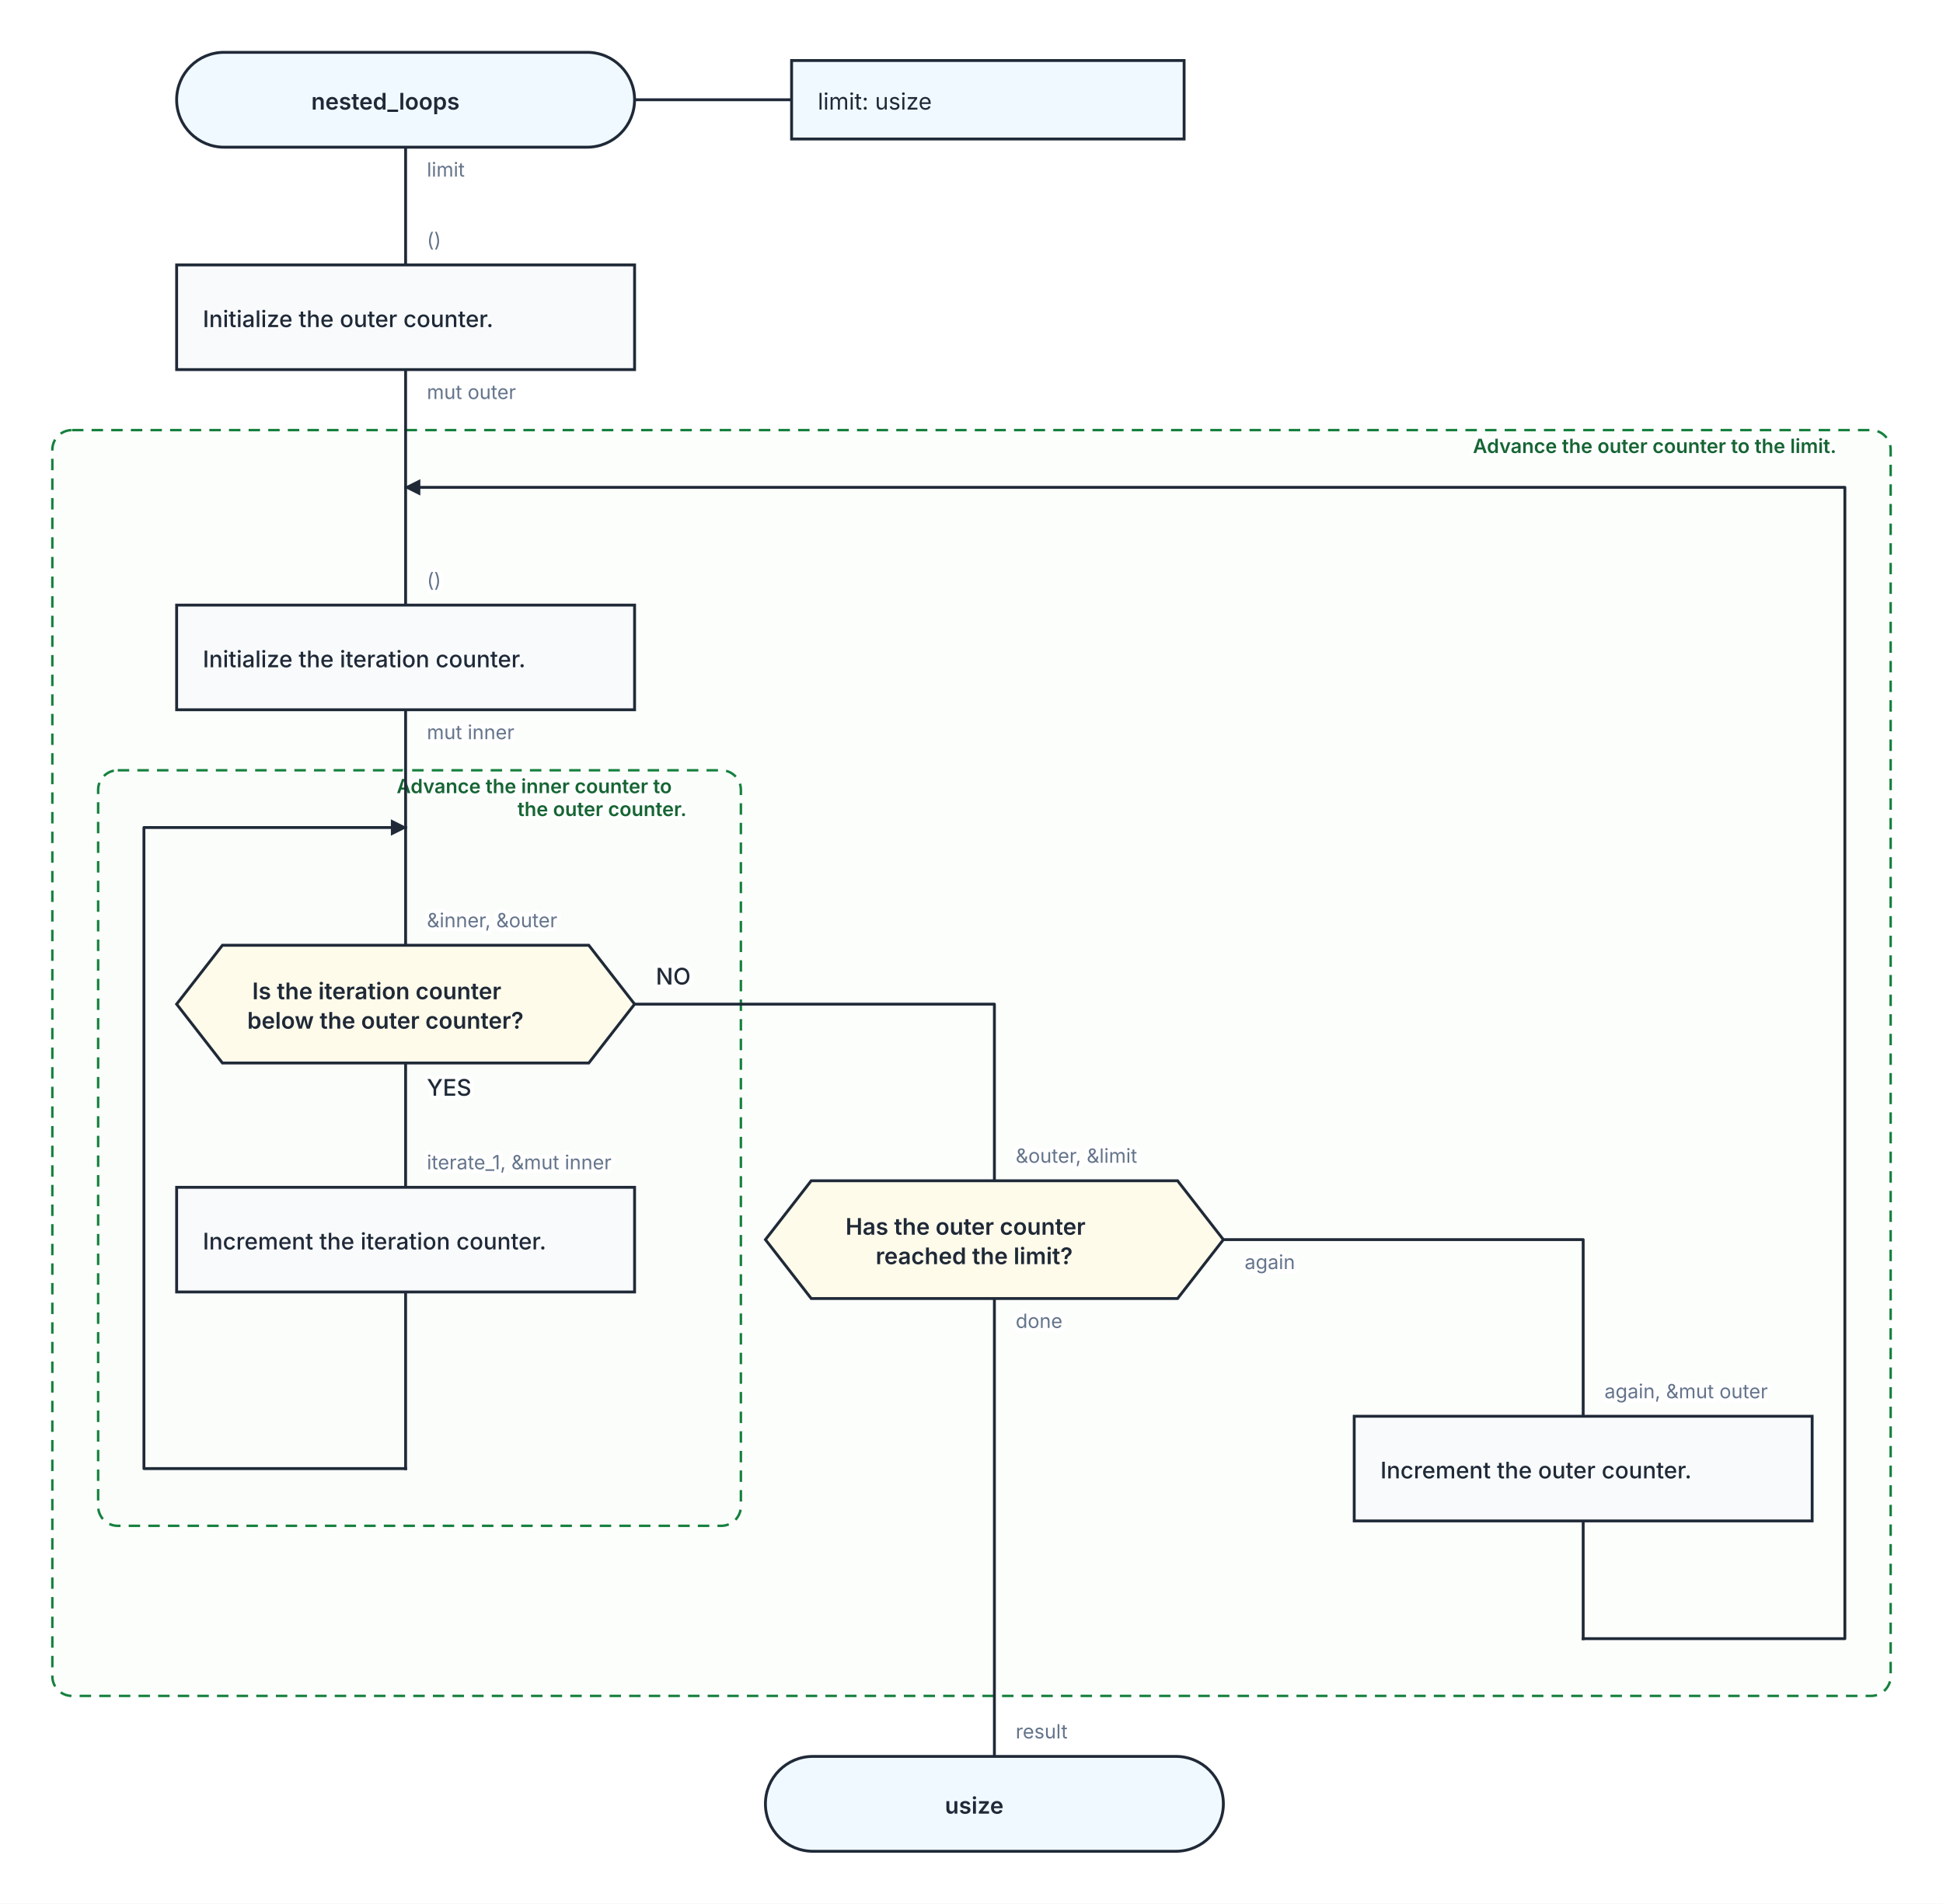
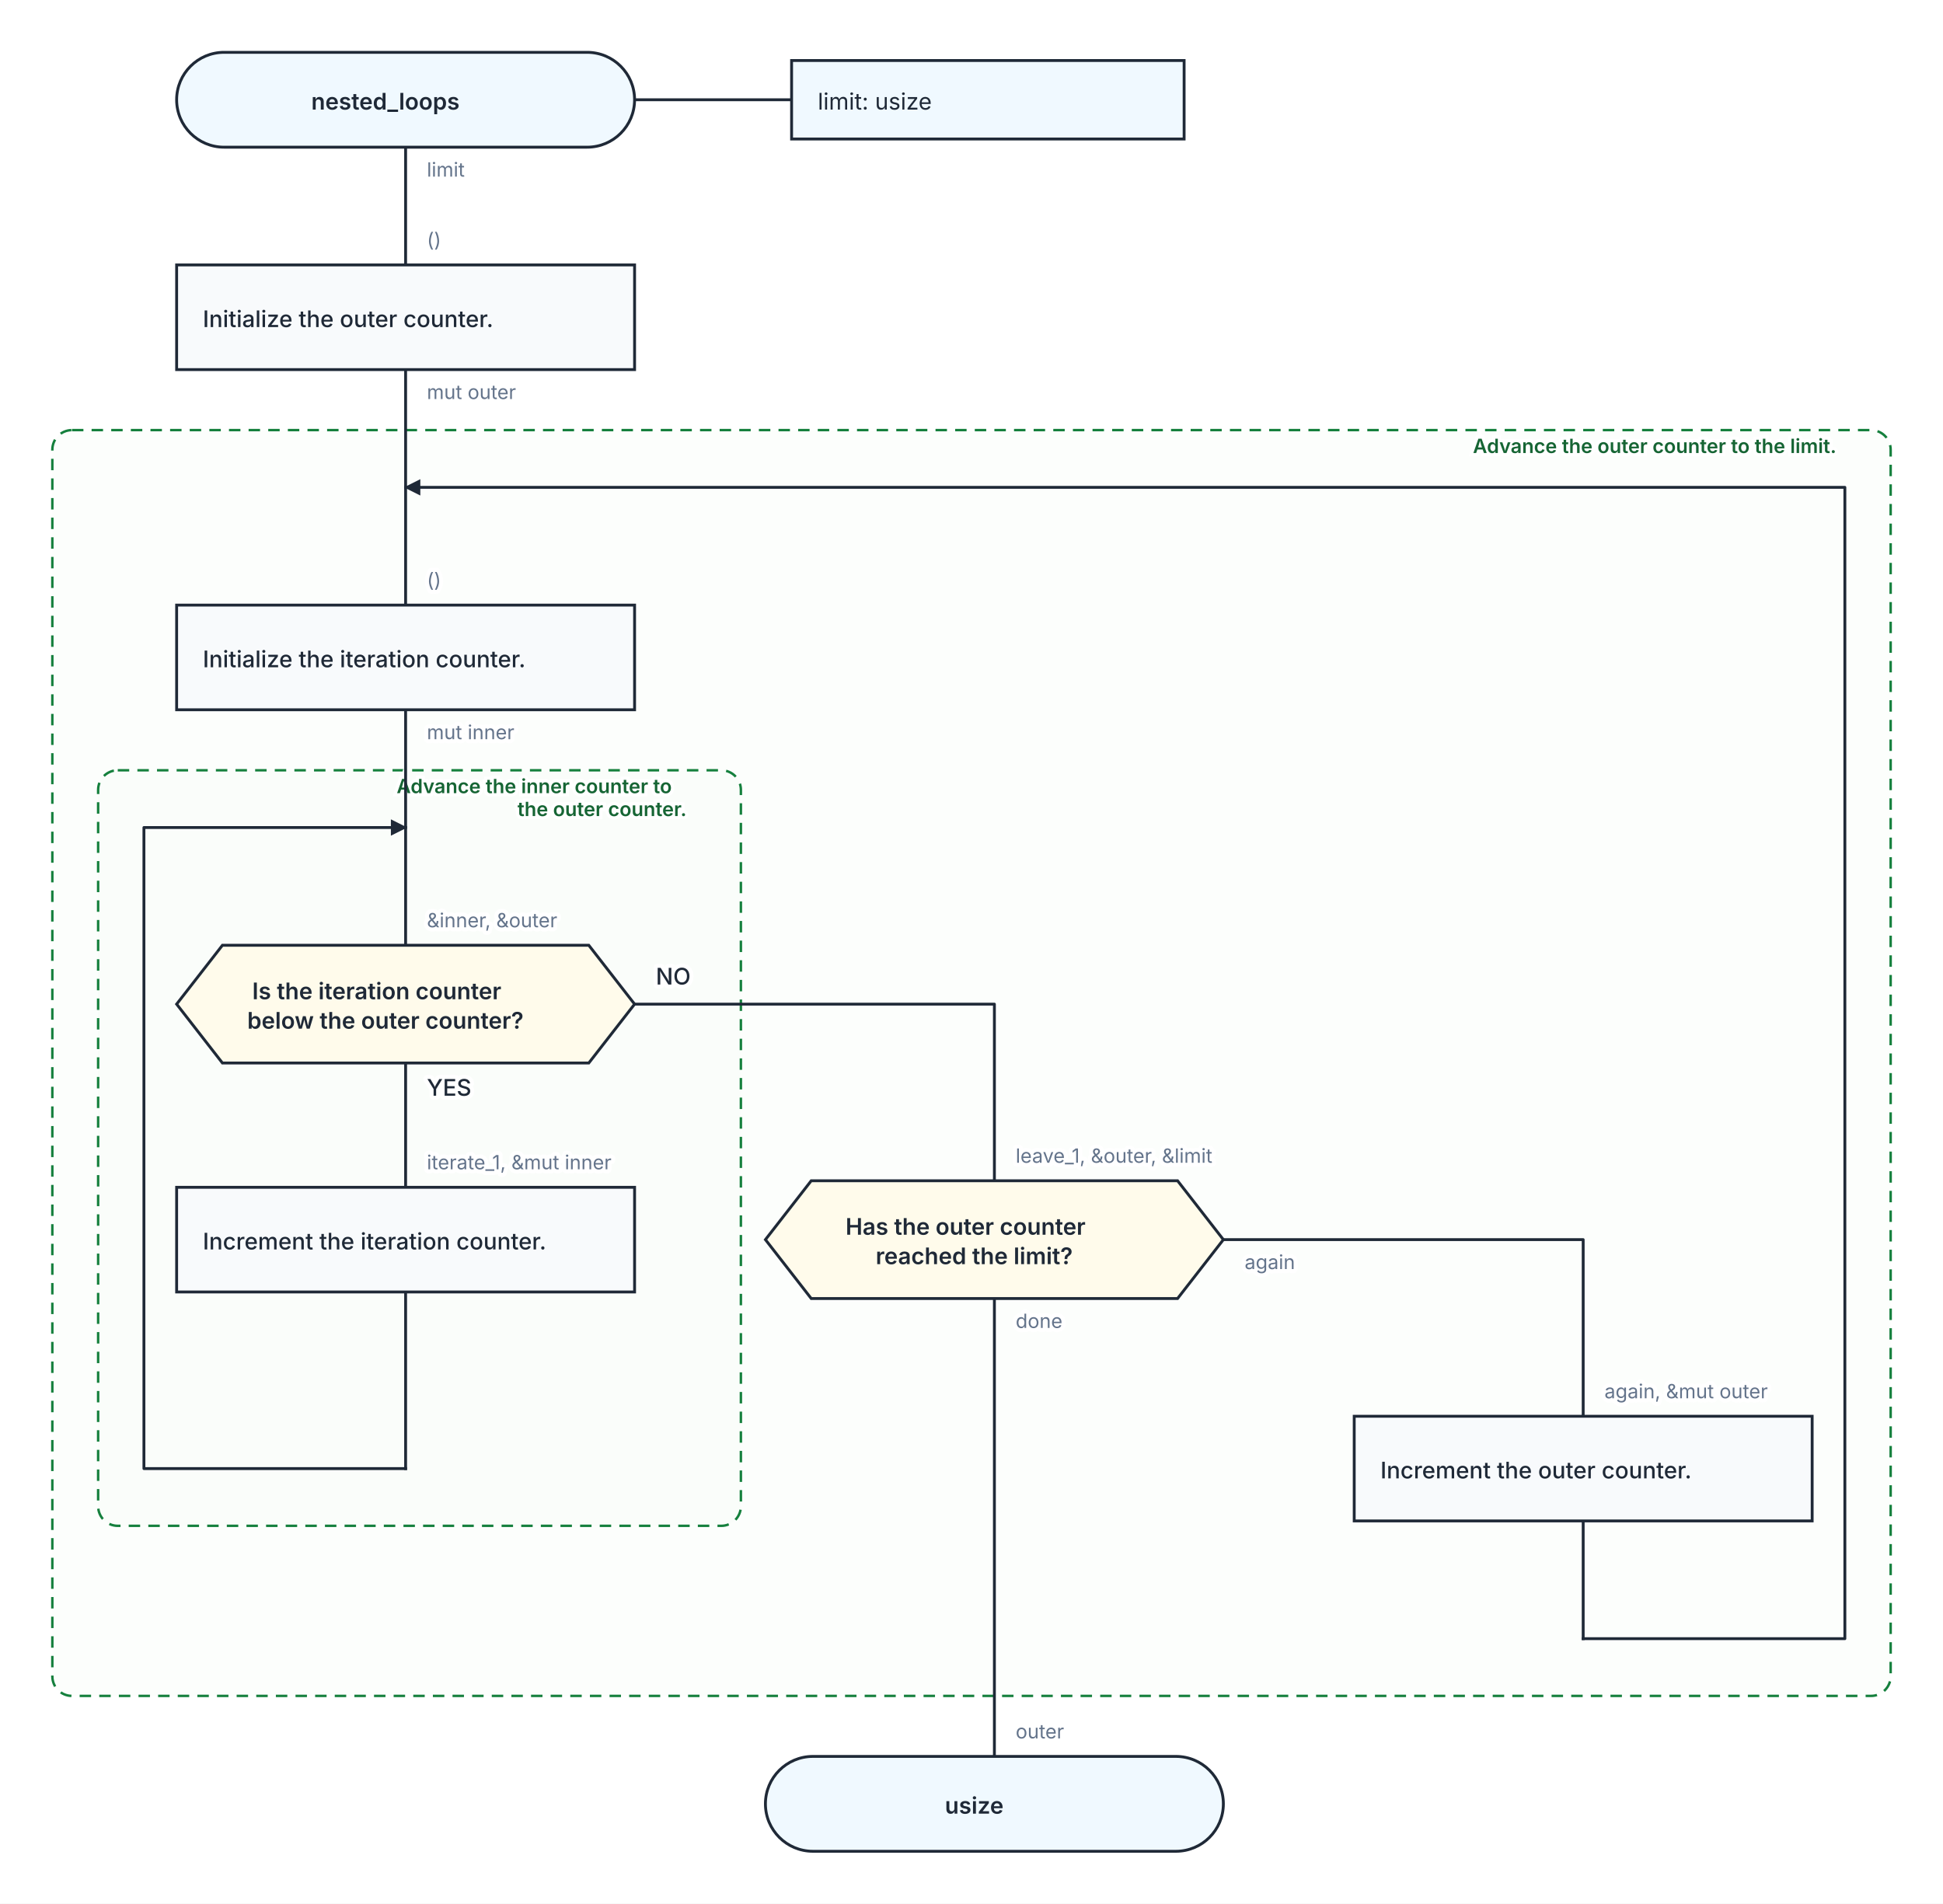
<svg xmlns="http://www.w3.org/2000/svg" width="1188" height="1164" viewBox="0 0 1188 1164" role="img" aria-labelledby="kaalang-title" aria-describedby="kaalang-description">
  <defs>
    <style>
      svg { color: #1f2937; font-family: Inter, ui-sans-serif, system-ui, -apple-system, BlinkMacSystemFont, "Segoe UI", sans-serif; text-rendering: optimizeLegibility; }
      .connection { fill: none; stroke: currentColor; stroke-width: 1.75; stroke-linecap: square; stroke-linejoin: round; }
      .connection-label { fill: #64748b; font-size: 12px; font-weight: 400; paint-order: stroke; stroke: #ffffff; stroke-width: 5px; stroke-linejoin: round; text-anchor: start; }
      .branch-label { fill: currentColor; font-weight: 500; }
      .parameter-link { fill: none; stroke: currentColor; stroke-width: 1.75; }
      .node-shape { fill: #ffffff; stroke: currentColor; stroke-width: 1.75; }
      .start .node-shape, .end .node-shape, .parameter-panel .node-shape { fill: #f0f9ff; }
      .action .node-shape, .call .node-shape { fill: #f8fafc; }
      .call-bars { fill: none; stroke: currentColor; stroke-width: 1.75; }
      .loop .node-shape { fill: #f0fdf4; stroke-width: 2; }
      .loop-marker { fill: #15803d; font-size: 20px; font-weight: 700; text-anchor: middle; }
      .question .node-shape { fill: #fffbeb; }
      .select .node-shape, .case .node-shape { fill: #f5f3ff; }
      .label { fill: currentColor; font-size: 14px; text-anchor: middle; }
      .start .label, .question .label, .select .label, .case .label, .end .label { font-weight: 600; }
      .action .label, .call .label, .loop .label { font-weight: 500; text-anchor: start; }
      .parameter-panel .label { font-weight: 400; text-anchor: start; }
      .cycle-boundary { fill: #f0fdf433; stroke: #15803d; stroke-width: 1.5; stroke-dasharray: 7 5; }
      .cycle-caption { fill: #166534; font-size: 12px; font-weight: 600; paint-order: stroke; stroke: #ffffff; stroke-width: 4px; }
    </style>
  </defs>
  <rect width="100%" height="100%" fill="#ffffff" />
  <g class="cycle-regions">
    <g>
      <rect class="cycle-boundary" x="32" y="263" width="1124" height="774" rx="12" />
      <text class="cycle-caption" x="1144" y="277" text-anchor="end" xml:space="preserve">
        <tspan x="1144" dy="0">Advance the outer counter to the limit.</tspan>
      </text>
    </g>
    <g>
      <rect class="cycle-boundary" x="60" y="471" width="393" height="462" rx="12" />
      <text class="cycle-caption" x="441" y="485" text-anchor="end" xml:space="preserve">
        <tspan x="441" dy="0">Advance the inner counter to </tspan>
        <tspan x="441" dy="14">the outer counter.</tspan>
      </text>
    </g>
  </g>
  <g class="connections">
    <defs>
      <marker id="loop-arrow" markerWidth="10" markerHeight="10" refX="9" refY="5" orient="auto" markerUnits="userSpaceOnUse">
        <path d="M 0 0 L 10 5 L 0 10 Z" fill="currentColor" />
      </marker>
    </defs>
    <path class="connection" d="       M 248 90 L 248 162       M 248 226 L 248 298       M 248 434 L 248 506       M 248 650 L 248 726       M 388 614 L 608 614 L 608 722       M 248 790 L 248 898       M 608 794 L 608 1074       M 748 758 L 968 758 L 968 866       M 968 930 L 968 1002       M 248 298 L 248 370       M 248 506 L 248 578     " />
    <path class="connection" d="       M 248 898 L 88 898 L 88 506 L 248 506     " marker-end="url(#loop-arrow)" />
    <path class="connection" d="       M 968 1002 L 1128 1002 L 1128 298 L 248 298     " marker-end="url(#loop-arrow)" />
    <text class="connection-label" x="261" y="108" xml:space="preserve">
      <tspan x="261" dy="0">limit</tspan>
    </text>
    <text class="connection-label" x="261" y="244" xml:space="preserve">
      <tspan x="261" dy="0">mut outer</tspan>
    </text>
    <text class="connection-label" x="261" y="452" xml:space="preserve">
      <tspan x="261" dy="0">mut inner</tspan>
    </text>
    <text class="connection-label branch-label" style="font-size: 14px" x="261" y="670" xml:space="preserve">
      <tspan x="261" dy="0">YES</tspan>
    </text>
    <text class="connection-label branch-label" style="font-size: 14px" x="401" y="602" xml:space="preserve">
      <tspan x="401" dy="0">NO</tspan>
    </text>
    <text class="connection-label" x="621" y="812" xml:space="preserve">
      <tspan x="621" dy="0">done</tspan>
    </text>
    <text class="connection-label" x="761" y="776" xml:space="preserve">
      <tspan x="761" dy="0">again</tspan>
    </text>
    <text class="connection-label" x="261" y="151" xml:space="preserve">
      <tspan x="261" dy="0">()</tspan>
    </text>
    <text class="connection-label" x="261" y="359" xml:space="preserve">
      <tspan x="261" dy="0">()</tspan>
    </text>
    <text class="connection-label" x="261" y="567" xml:space="preserve">
      <tspan x="261" dy="0">&amp;inner, &amp;outer</tspan>
    </text>
    <text class="connection-label" x="261" y="715" xml:space="preserve">
      <tspan x="261" dy="0">iterate_1, &amp;mut inner</tspan>
    </text>
    <text class="connection-label" x="621" y="711" xml:space="preserve">
-       <tspan x="621" dy="0">&amp;outer, &amp;limit</tspan>
+       <tspan x="621" dy="0">leave_1, &amp;outer, &amp;limit</tspan>
    </text>
    <text class="connection-label" x="981" y="855" xml:space="preserve">
      <tspan x="981" dy="0">again, &amp;mut outer</tspan>
    </text>
    <text class="connection-label" x="621" y="1063" xml:space="preserve">
-       <tspan x="621" dy="0">result</tspan>
+       <tspan x="621" dy="0">outer</tspan>
    </text>
  </g>
  <g class="nodes">
    <path class="parameter-link" d="M 388 61 L 484 61" />
    <g class="parameter-panel" transform="translate(604 61)">
      <rect class="node-shape" x="-120" y="-24" width="240" height="48" />
      <text class="label" x="-104" y="6" xml:space="preserve">
        <tspan x="-104" dy="0">limit: usize</tspan>
      </text>
    </g>
    <g class="node start" transform="translate(248 61)">
      <rect class="node-shape" x="-140" y="-29" width="280" height="58" rx="29" />
      <text class="label" y="6" xml:space="preserve">
        <tspan x="0" dy="0">nested_loops</tspan>
      </text>
    </g>
    <g class="node action" transform="translate(248 194)">
      <rect class="node-shape" x="-140" y="-32" width="280" height="64" />
      <text class="label" y="6" xml:space="preserve">
        <tspan x="-124" dy="0">Initialize the outer counter.</tspan>
      </text>
    </g>
    <g class="node action" transform="translate(248 402)">
      <rect class="node-shape" x="-140" y="-32" width="280" height="64" />
      <text class="label" y="6" xml:space="preserve">
        <tspan x="-124" dy="0">Initialize the iteration counter.</tspan>
      </text>
    </g>
    <g class="node question" transform="translate(248 614)">
      <polygon class="node-shape" points="-112,-36 112,-36 140,0 112,36 -112,36 -140,0" />
      <text class="label" y="-3" xml:space="preserve">
        <tspan x="0" dy="0">Is the iteration counter </tspan>
        <tspan x="0" dy="18">below the outer counter?</tspan>
      </text>
    </g>
    <g class="node action" transform="translate(248 758)">
      <rect class="node-shape" x="-140" y="-32" width="280" height="64" />
      <text class="label" y="6" xml:space="preserve">
        <tspan x="-124" dy="0">Increment the iteration counter.</tspan>
      </text>
    </g>
    <g class="node question" transform="translate(608 758)">
      <polygon class="node-shape" points="-112,-36 112,-36 140,0 112,36 -112,36 -140,0" />
      <text class="label" y="-3" xml:space="preserve">
        <tspan x="0" dy="0">Has the outer counter </tspan>
        <tspan x="0" dy="18">reached the limit?</tspan>
      </text>
    </g>
    <g class="node action" transform="translate(968 898)">
      <rect class="node-shape" x="-140" y="-32" width="280" height="64" />
      <text class="label" y="6" xml:space="preserve">
        <tspan x="-124" dy="0">Increment the outer counter.</tspan>
      </text>
    </g>
    <g class="node end" transform="translate(608 1103)">
      <rect class="node-shape" x="-140" y="-29" width="280" height="58" rx="29" />
      <text class="label" y="6" xml:space="preserve">
        <tspan x="0" dy="0">usize</tspan>
      </text>
    </g>
  </g>
</svg>
